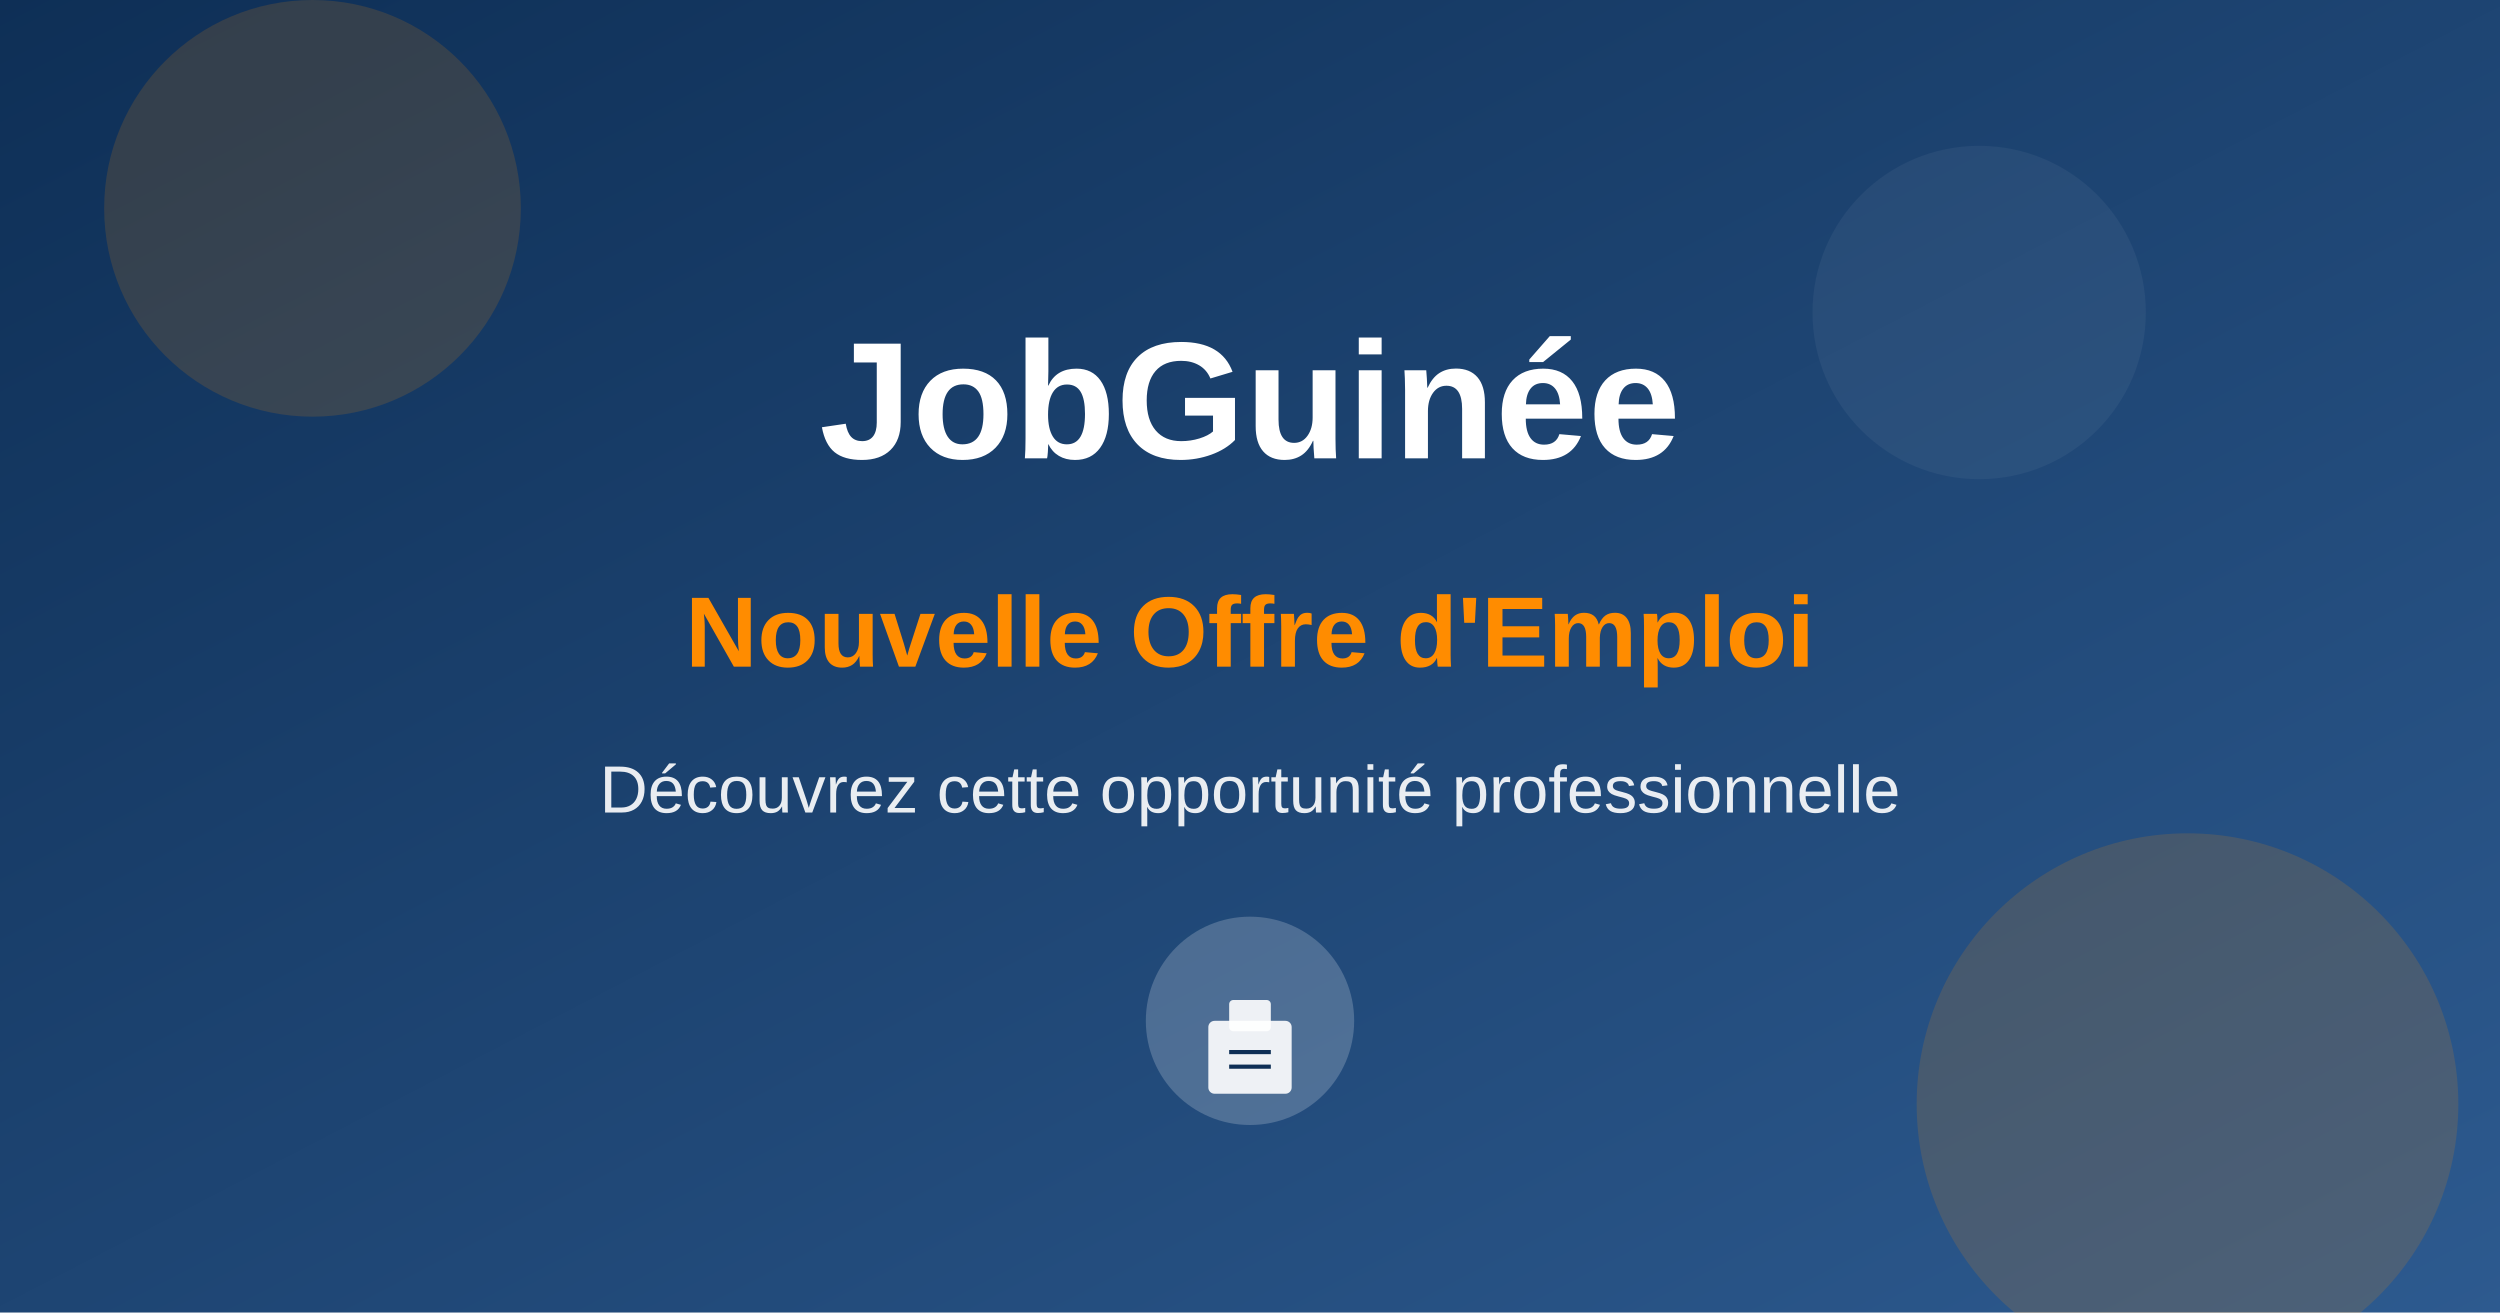
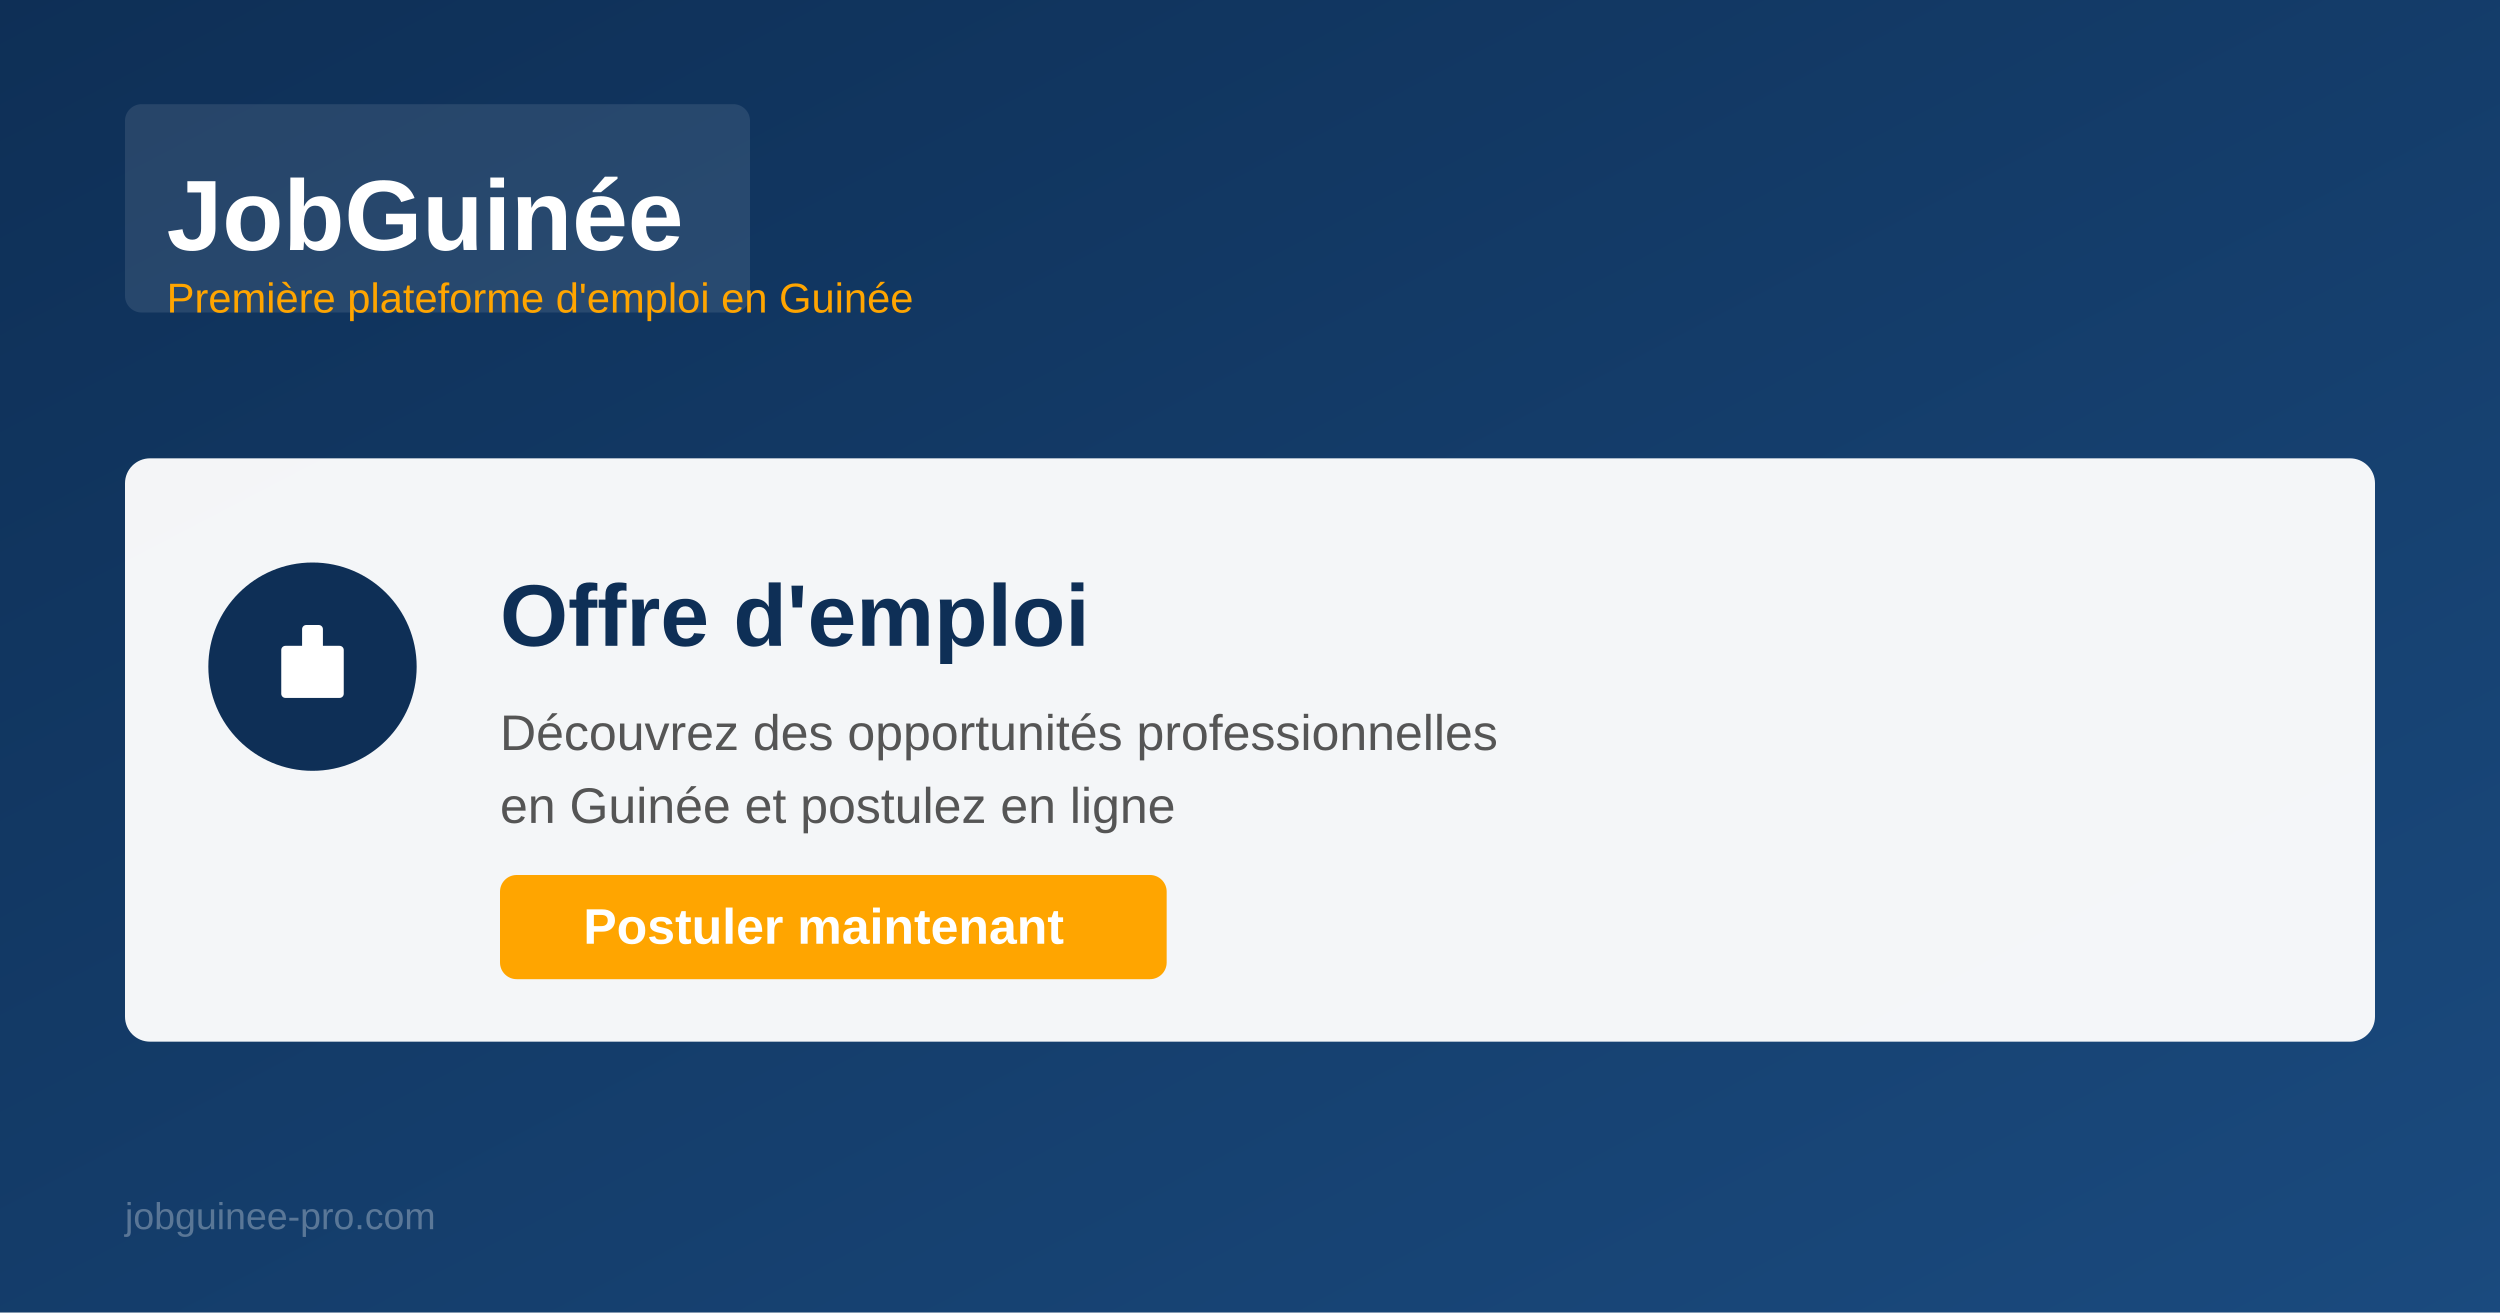
<svg xmlns="http://www.w3.org/2000/svg" width="1200" height="630">
  <defs>
-     <linearGradient id="bgGrad" x1="0%" y1="0%" x2="100%" y2="100%">
+     <linearGradient id="bgGradient" x1="0%" y1="0%" x2="100%" y2="100%">
      <stop offset="0%" style="stop-color:#0E2F56;stop-opacity:1" />
-       <stop offset="100%" style="stop-color:#2d5a8f;stop-opacity:1" />
+       <stop offset="100%" style="stop-color:#1a4a7e;stop-opacity:1" />
    </linearGradient>
  </defs>
-   <rect width="1200" height="630" fill="url(#bgGrad)" />
-   <circle cx="150" cy="100" r="100" fill="#FF8C00" opacity="0.15" />
-   <circle cx="1050" cy="530" r="130" fill="#FF8C00" opacity="0.15" />
-   <circle cx="950" cy="150" r="80" fill="white" opacity="0.05" />
-   <text x="600" y="220" font-family="Arial, sans-serif" font-size="80" font-weight="bold" fill="white" text-anchor="middle">
+   <rect width="1200" height="630" fill="url(#bgGradient)" />
+   <rect x="60" y="50" width="300" height="100" fill="rgba(255,255,255,0.1)" rx="8" />
+   <text x="80" y="120" font-family="Arial, sans-serif" font-size="48" font-weight="bold" fill="#FFFFFF">
    JobGuinée
  </text>
-   <text x="600" y="320" font-family="Arial, sans-serif" font-size="48" font-weight="600" fill="#FF8C00" text-anchor="middle">
-     Nouvelle Offre d'Emploi
+   <text x="80" y="150" font-family="Arial, sans-serif" font-size="20" fill="#FFA500">
+     Première plateforme d'emploi en Guinée
  </text>
-   <text x="600" y="390" font-family="Arial, sans-serif" font-size="32" fill="white" text-anchor="middle" opacity="0.9">
-     Découvrez cette opportunité professionnelle
+   <rect x="60" y="220" width="1080" height="280" fill="rgba(255,255,255,0.95)" rx="12" />
+   <circle cx="150" cy="320" r="50" fill="#0E2F56" />
+   <rect x="135" y="310" width="30" height="25" fill="#FFFFFF" rx="2" />
+   <rect x="145" y="300" width="10" height="15" fill="#FFFFFF" rx="2" />
+   <text x="240" y="310" font-family="Arial, sans-serif" font-size="42" font-weight="bold" fill="#0E2F56">
+     Offre d'emploi
  </text>
-   <g transform="translate(540, 440)">
-     <circle cx="60" cy="50" r="50" fill="white" opacity="0.2" />
-     <rect x="40" y="50" width="40" height="35" rx="3" fill="white" opacity="0.9" />
-     <rect x="50" y="40" width="20" height="15" rx="2" fill="white" opacity="0.9" />
-     <line x1="50" y1="65" x2="70" y2="65" stroke="#0E2F56" stroke-width="2" />
-     <line x1="50" y1="72" x2="70" y2="72" stroke="#0E2F56" stroke-width="2" />
-   </g>
+   <text x="240" y="360" font-family="Arial, sans-serif" font-size="24" fill="#555555">
+     Découvrez des opportunités professionnelles
+   </text>
+   <text x="240" y="395" font-family="Arial, sans-serif" font-size="24" fill="#555555">
+     en Guinée et postulez en ligne
+   </text>
+   <rect x="240" y="420" width="320" height="50" fill="#FFA500" rx="8" />
+   <text x="280" y="453" font-family="Arial, sans-serif" font-size="24" font-weight="bold" fill="#FFFFFF">
+     Postuler maintenant
+   </text>
+   <text x="60" y="590" font-family="Arial, sans-serif" font-size="18" fill="rgba(255,255,255,0.3)">
+     jobguinee-pro.com
+   </text>
</svg>
